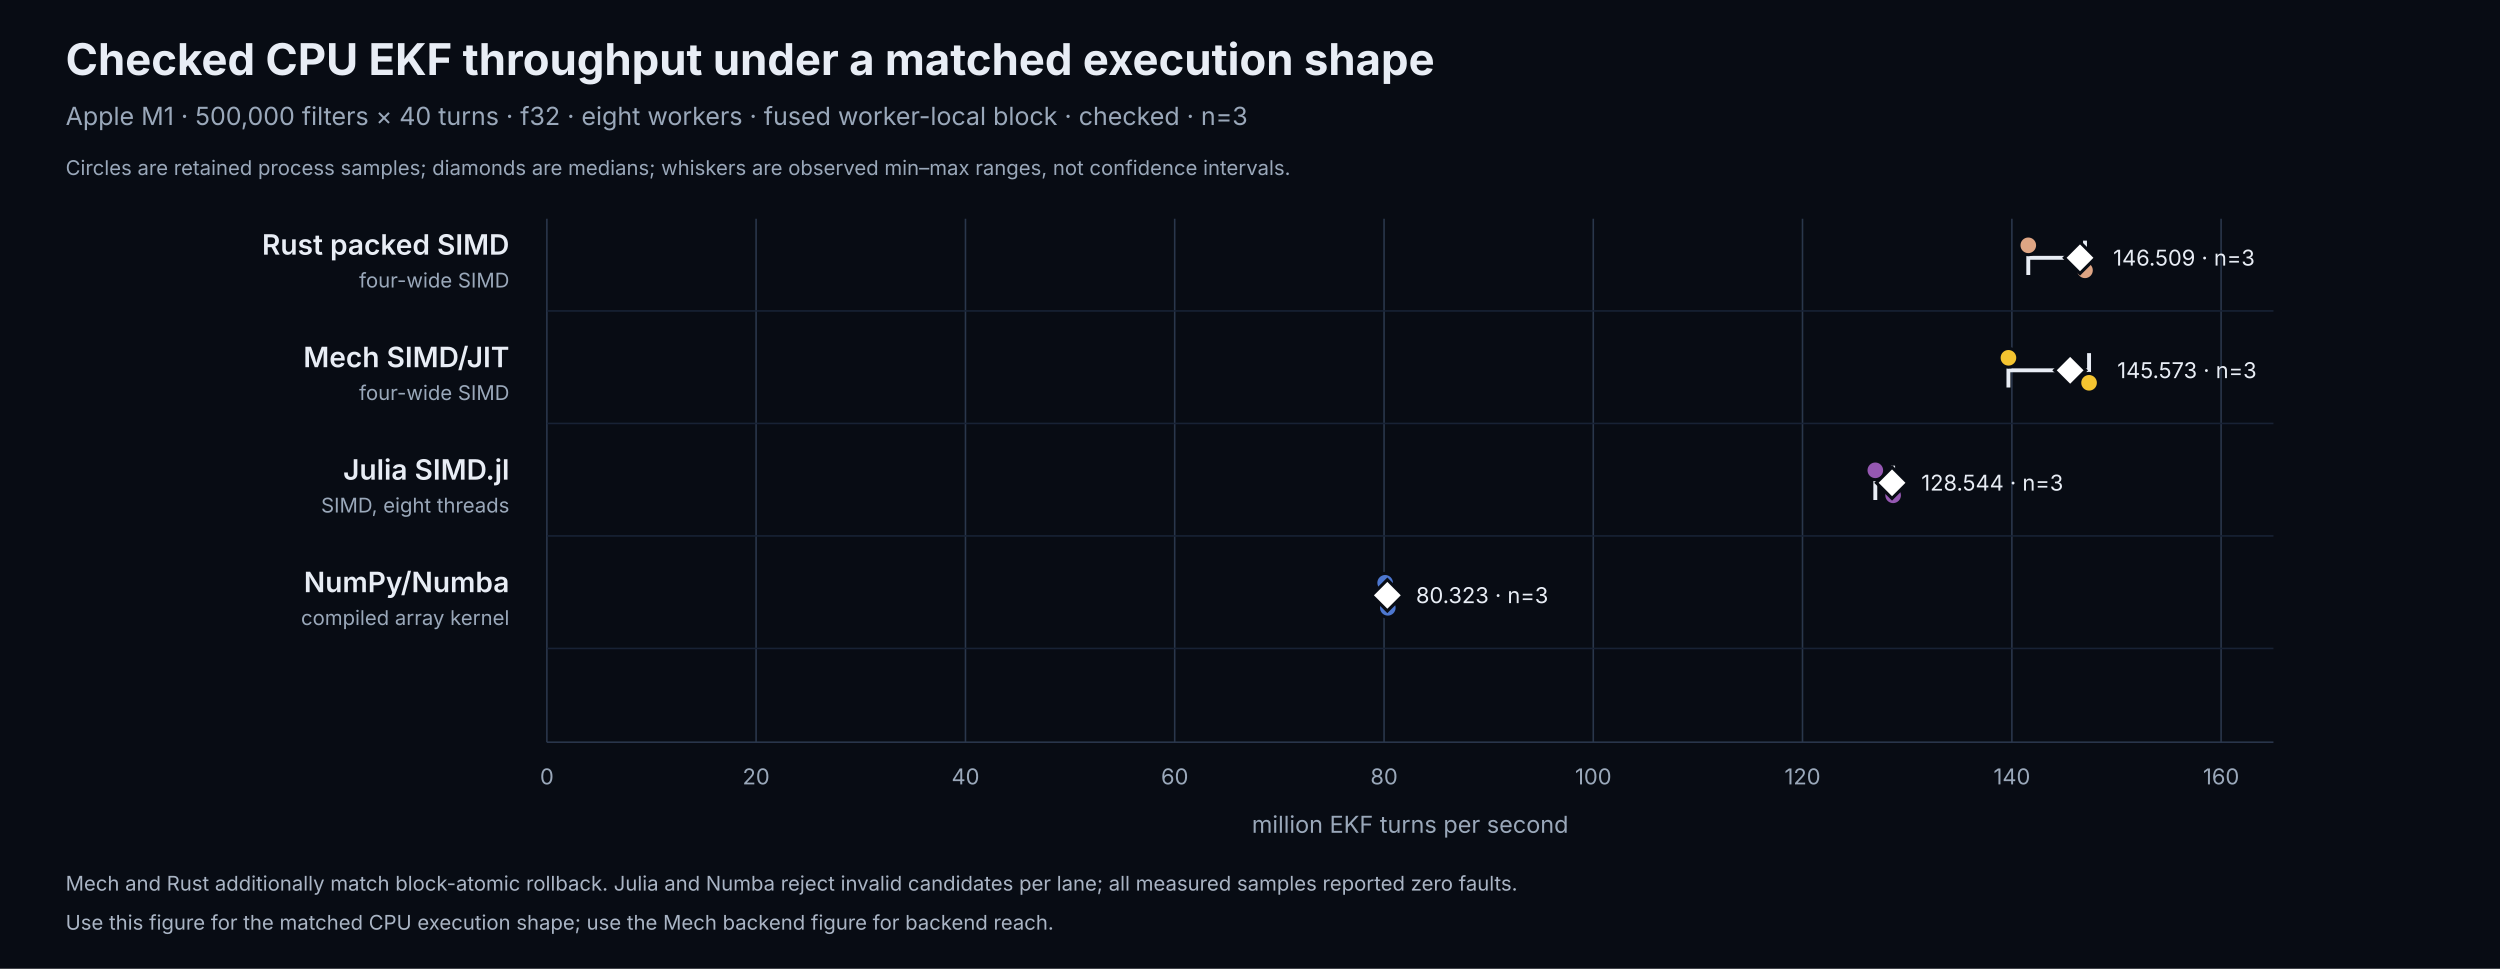
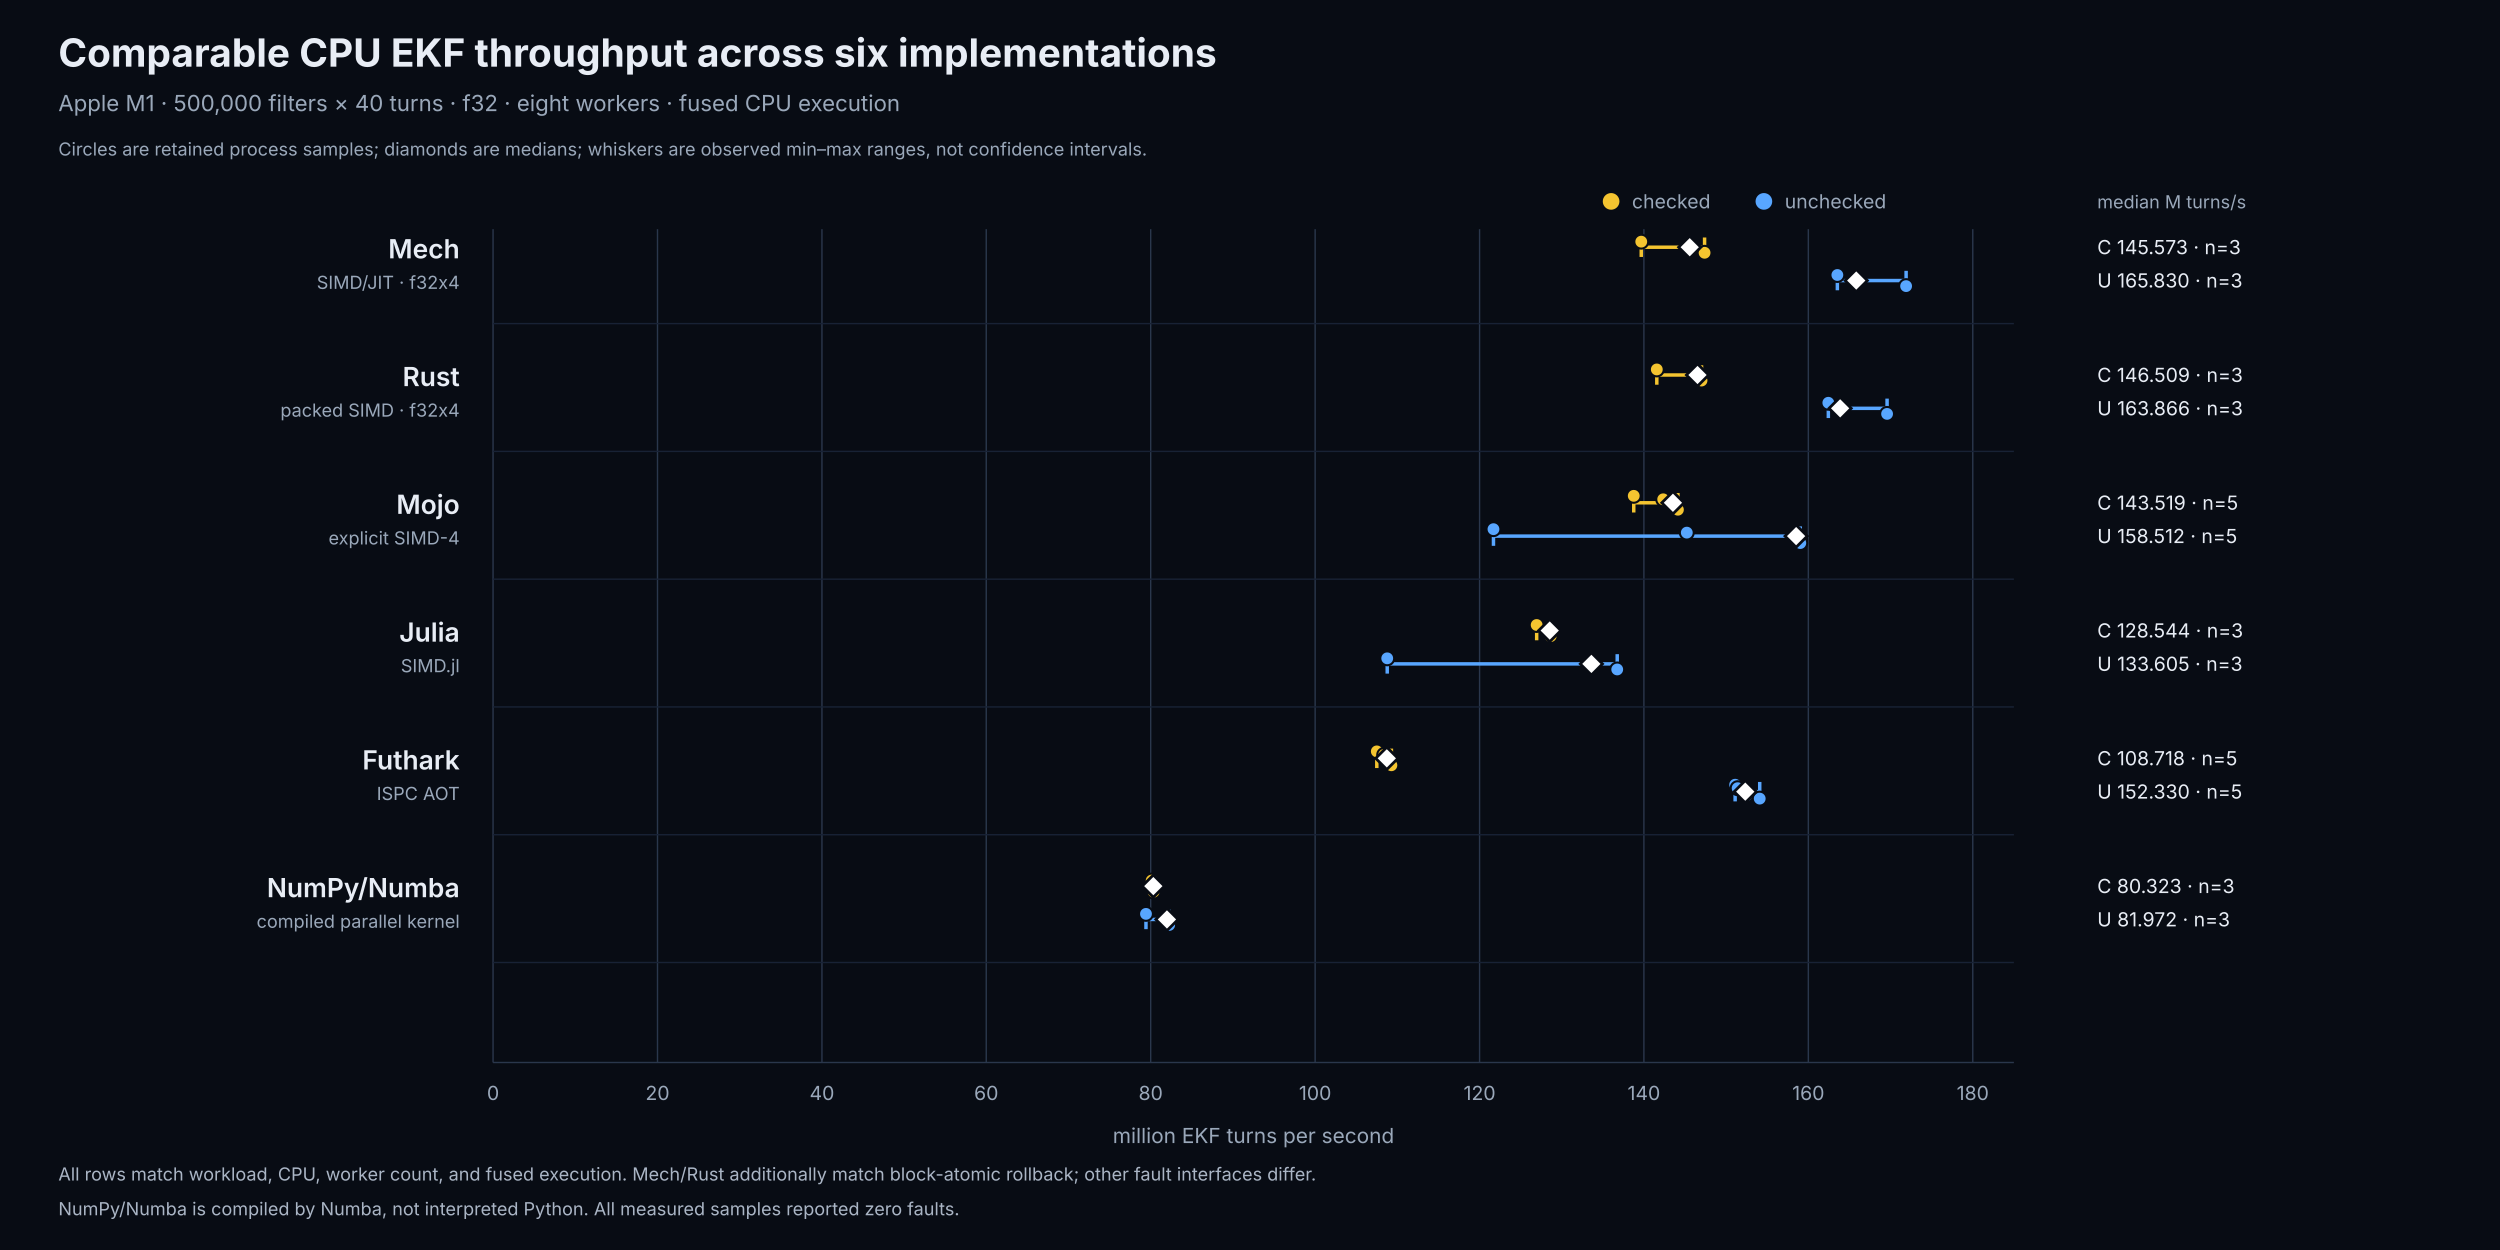
- <svg xmlns="http://www.w3.org/2000/svg" width="1600" height="620" viewBox="0 0 1600 620" role="img" aria-labelledby="cross-title cross-desc">
+ <svg xmlns="http://www.w3.org/2000/svg" width="1800" height="900" viewBox="0 0 1800 900" role="img" aria-labelledby="cross-title cross-desc">
  <rect width="100%" height="100%" fill="#080c14" />
-   <style>text{font-family:-apple-system,BlinkMacSystemFont,"Segoe UI",sans-serif;fill:#e8edf5}.muted{fill:#9aa8ba}.grid{stroke:#2a374c;stroke-width:1}.row-guide{stroke:#182235;stroke-width:1}.axis{fill:#9aa8ba;font-size:14px}.label{font-size:18px;font-weight:600}.detail{fill:#9aa8ba;font-size:13px}.value{font-size:14px;font-variant-numeric:tabular-nums}.whisker{stroke:#e8edf5;stroke-width:2.5}.footnote{fill:#aab5c5;font-size:13px}</style>
-   <text x="42" y="48" font-size="28" font-weight="700">Checked CPU EKF throughput under a matched execution shape</text>
-   <text x="42" y="80" class="muted" font-size="16">Apple M1 · 500,000 filters × 40 turns · f32 · eight workers · fused worker-local block · checked · n=3</text>
+   <style>text{font-family:-apple-system,BlinkMacSystemFont,"Segoe UI",sans-serif;fill:#e8edf5}.muted{fill:#9aa8ba}.grid{stroke:#2a374c;stroke-width:1}.row-guide{stroke:#182235;stroke-width:1}.axis{fill:#9aa8ba;font-size:14px}.label{font-size:19px;font-weight:600}.detail{fill:#9aa8ba;font-size:13px}.value{font-size:14px;font-variant-numeric:tabular-nums}.whisker-checked{stroke:#f4c430;stroke-width:2.5}.whisker-unchecked{stroke:#58a6ff;stroke-width:2.5}.footnote{fill:#aab5c5;font-size:13px}</style>
+   <text x="42" y="48" font-size="28" font-weight="700">Comparable CPU EKF throughput across six implementations</text>
+   <text x="42" y="80" class="muted" font-size="16">Apple M1 · 500,000 filters × 40 turns · f32 · eight workers · fused CPU execution</text>
  <text x="42" y="112" class="muted" font-size="13">Circles are retained process samples; diamonds are medians; whiskers are observed min–max ranges, not confidence intervals.</text>
-   <line x1="350.0" y1="140" x2="350.0" y2="475" class="grid" />
-   <text x="350.0" y="502" text-anchor="middle" class="axis">0</text>
-   <line x1="483.9" y1="140" x2="483.9" y2="475" class="grid" />
-   <text x="483.9" y="502" text-anchor="middle" class="axis">20</text>
-   <line x1="617.9" y1="140" x2="617.9" y2="475" class="grid" />
-   <text x="617.9" y="502" text-anchor="middle" class="axis">40</text>
-   <line x1="751.8" y1="140" x2="751.8" y2="475" class="grid" />
-   <text x="751.8" y="502" text-anchor="middle" class="axis">60</text>
-   <line x1="885.8" y1="140" x2="885.8" y2="475" class="grid" />
-   <text x="885.8" y="502" text-anchor="middle" class="axis">80</text>
-   <line x1="1019.7" y1="140" x2="1019.7" y2="475" class="grid" />
-   <text x="1019.7" y="502" text-anchor="middle" class="axis">100</text>
-   <line x1="1153.6" y1="140" x2="1153.6" y2="475" class="grid" />
-   <text x="1153.6" y="502" text-anchor="middle" class="axis">120</text>
-   <line x1="1287.6" y1="140" x2="1287.6" y2="475" class="grid" />
-   <text x="1287.6" y="502" text-anchor="middle" class="axis">140</text>
-   <line x1="1421.5" y1="140" x2="1421.5" y2="475" class="grid" />
-   <text x="1421.5" y="502" text-anchor="middle" class="axis">160</text>
-   <line x1="350" y1="199" x2="1455" y2="199" class="row-guide" />
-   <text x="326" y="163" text-anchor="end" class="label">Rust packed SIMD</text>
-   <text x="326" y="184" text-anchor="end" class="detail">four-wide SIMD</text>
-   <line x1="1298.1" y1="165" x2="1334.4" y2="165" class="whisker" />
-   <line x1="1298.1" y1="154" x2="1298.1" y2="176" class="whisker" />
-   <line x1="1334.4" y1="154" x2="1334.4" y2="176" class="whisker" />
-   <circle cx="1298.1" cy="157" r="6" fill="#dea584" stroke="#080c14" stroke-width="2" />
-   <circle cx="1331.2" cy="165" r="6" fill="#dea584" stroke="#080c14" stroke-width="2" />
-   <circle cx="1334.4" cy="173" r="6" fill="#dea584" stroke="#080c14" stroke-width="2" />
-   <path d="M 1331.2 155 L 1341.2 165 L 1331.2 175 L 1321.2 165 Z" fill="#ffffff" stroke="#080c14" stroke-width="2" />
-   <text x="1352.4" y="170" class="value">146.509 · n=3</text>
-   <line x1="350" y1="271" x2="1455" y2="271" class="row-guide" />
-   <text x="326" y="235" text-anchor="end" class="label">Mech SIMD/JIT</text>
-   <text x="326" y="256" text-anchor="end" class="detail">four-wide SIMD</text>
-   <line x1="1285.4" y1="237" x2="1337.0" y2="237" class="whisker" />
-   <line x1="1285.4" y1="226" x2="1285.4" y2="248" class="whisker" />
-   <line x1="1337.0" y1="226" x2="1337.0" y2="248" class="whisker" />
-   <circle cx="1285.4" cy="229" r="6" fill="#f4c430" stroke="#080c14" stroke-width="2" />
-   <circle cx="1324.9" cy="237" r="6" fill="#f4c430" stroke="#080c14" stroke-width="2" />
-   <circle cx="1337.0" cy="245" r="6" fill="#f4c430" stroke="#080c14" stroke-width="2" />
-   <path d="M 1324.9 227 L 1334.9 237 L 1324.9 247 L 1314.9 237 Z" fill="#ffffff" stroke="#080c14" stroke-width="2" />
-   <text x="1355.0" y="242" class="value">145.573 · n=3</text>
-   <line x1="350" y1="343" x2="1455" y2="343" class="row-guide" />
-   <text x="326" y="307" text-anchor="end" class="label">Julia SIMD.jl</text>
-   <text x="326" y="328" text-anchor="end" class="detail">SIMD, eight threads</text>
-   <line x1="1200.2" y1="309" x2="1211.6" y2="309" class="whisker" />
-   <line x1="1200.2" y1="298" x2="1200.2" y2="320" class="whisker" />
-   <line x1="1211.6" y1="298" x2="1211.6" y2="320" class="whisker" />
-   <circle cx="1200.2" cy="301" r="6" fill="#9558b2" stroke="#080c14" stroke-width="2" />
-   <circle cx="1210.9" cy="309" r="6" fill="#9558b2" stroke="#080c14" stroke-width="2" />
-   <circle cx="1211.6" cy="317" r="6" fill="#9558b2" stroke="#080c14" stroke-width="2" />
-   <path d="M 1210.9 299 L 1220.9 309 L 1210.9 319 L 1200.9 309 Z" fill="#ffffff" stroke="#080c14" stroke-width="2" />
-   <text x="1229.6" y="314" class="value">128.544 · n=3</text>
-   <line x1="350" y1="415" x2="1455" y2="415" class="row-guide" />
-   <text x="326" y="379" text-anchor="end" class="label">NumPy/Numba</text>
-   <text x="326" y="400" text-anchor="end" class="detail">compiled array kernel</text>
-   <line x1="886.5" y1="381" x2="888.2" y2="381" class="whisker" />
-   <line x1="886.5" y1="370" x2="886.5" y2="392" class="whisker" />
-   <line x1="888.2" y1="370" x2="888.2" y2="392" class="whisker" />
-   <circle cx="886.5" cy="373" r="6" fill="#4d77cf" stroke="#080c14" stroke-width="2" />
-   <circle cx="887.9" cy="381" r="6" fill="#4d77cf" stroke="#080c14" stroke-width="2" />
-   <circle cx="888.2" cy="389" r="6" fill="#4d77cf" stroke="#080c14" stroke-width="2" />
-   <path d="M 887.9 371 L 897.9 381 L 887.9 391 L 877.9 381 Z" fill="#ffffff" stroke="#080c14" stroke-width="2" />
-   <text x="906.2" y="386" class="value">80.323 · n=3</text>
-   <line x1="350" y1="475" x2="1455" y2="475" class="grid" />
-   <text x="902.5" y="533" text-anchor="middle" class="muted" font-size="15">million EKF turns per second</text>
-   <text x="42" y="570" class="footnote">Mech and Rust additionally match block-atomic rollback. Julia and Numba reject invalid candidates per lane; all measured samples reported zero faults.</text>
-   <text x="42" y="595" class="footnote">Use this figure for the matched CPU execution shape; use the Mech backend figure for backend reach.</text>
+   <circle cx="1160" cy="145" r="6" fill="#f4c430" />
+   <text x="1175" y="150" class="muted" font-size="14">checked</text>
+   <circle cx="1270" cy="145" r="6" fill="#58a6ff" />
+   <text x="1285" y="150" class="muted" font-size="14">unchecked</text>
+   <text x="1510" y="150" class="muted" font-size="13">median M turns/s</text>
+   <line x1="355.0" y1="165" x2="355.0" y2="765" class="grid" />
+   <text x="355.0" y="792" text-anchor="middle" class="axis">0</text>
+   <line x1="473.4" y1="165" x2="473.4" y2="765" class="grid" />
+   <text x="473.4" y="792" text-anchor="middle" class="axis">20</text>
+   <line x1="591.8" y1="165" x2="591.8" y2="765" class="grid" />
+   <text x="591.8" y="792" text-anchor="middle" class="axis">40</text>
+   <line x1="710.1" y1="165" x2="710.1" y2="765" class="grid" />
+   <text x="710.1" y="792" text-anchor="middle" class="axis">60</text>
+   <line x1="828.5" y1="165" x2="828.5" y2="765" class="grid" />
+   <text x="828.5" y="792" text-anchor="middle" class="axis">80</text>
+   <line x1="946.9" y1="165" x2="946.9" y2="765" class="grid" />
+   <text x="946.9" y="792" text-anchor="middle" class="axis">100</text>
+   <line x1="1065.3" y1="165" x2="1065.3" y2="765" class="grid" />
+   <text x="1065.3" y="792" text-anchor="middle" class="axis">120</text>
+   <line x1="1183.6" y1="165" x2="1183.6" y2="765" class="grid" />
+   <text x="1183.6" y="792" text-anchor="middle" class="axis">140</text>
+   <line x1="1302.0" y1="165" x2="1302.0" y2="765" class="grid" />
+   <text x="1302.0" y="792" text-anchor="middle" class="axis">160</text>
+   <line x1="1420.4" y1="165" x2="1420.4" y2="765" class="grid" />
+   <text x="1420.4" y="792" text-anchor="middle" class="axis">180</text>
+   <line x1="355" y1="233" x2="1450" y2="233" class="row-guide" />
+   <text x="331" y="186" text-anchor="end" class="label">Mech</text>
+   <text x="331" y="208" text-anchor="end" class="detail">SIMD/JIT · f32x4</text>
+   <line x1="1181.7" y1="178" x2="1227.3" y2="178" class="whisker-checked" />
+   <line x1="1181.7" y1="171" x2="1181.7" y2="185" class="whisker-checked" />
+   <line x1="1227.3" y1="171" x2="1227.3" y2="185" class="whisker-checked" />
+   <circle cx="1181.7" cy="174.0" r="5" fill="#f4c430" stroke="#080c14" stroke-width="1.5" />
+   <circle cx="1216.6" cy="178.0" r="5" fill="#f4c430" stroke="#080c14" stroke-width="1.5" />
+   <circle cx="1227.3" cy="182.0" r="5" fill="#f4c430" stroke="#080c14" stroke-width="1.5" />
+   <path d="M 1216.6 170 L 1224.6 178 L 1216.6 186 L 1208.6 178 Z" fill="#ffffff" stroke="#080c14" stroke-width="2" />
+   <text x="1510" y="183" class="value" fill="#f4c430">C 145.573 · n=3</text>
+   <line x1="1322.9" y1="202" x2="1372.4" y2="202" class="whisker-unchecked" />
+   <line x1="1322.9" y1="195" x2="1322.9" y2="209" class="whisker-unchecked" />
+   <line x1="1372.4" y1="195" x2="1372.4" y2="209" class="whisker-unchecked" />
+   <circle cx="1322.9" cy="198.0" r="5" fill="#58a6ff" stroke="#080c14" stroke-width="1.5" />
+   <circle cx="1336.5" cy="202.0" r="5" fill="#58a6ff" stroke="#080c14" stroke-width="1.5" />
+   <circle cx="1372.4" cy="206.0" r="5" fill="#58a6ff" stroke="#080c14" stroke-width="1.5" />
+   <path d="M 1336.5 194 L 1344.5 202 L 1336.5 210 L 1328.5 202 Z" fill="#ffffff" stroke="#080c14" stroke-width="2" />
+   <text x="1510" y="207" class="value" fill="#58a6ff">U 165.830 · n=3</text>
+   <line x1="355" y1="325" x2="1450" y2="325" class="row-guide" />
+   <text x="331" y="278" text-anchor="end" class="label">Rust</text>
+   <text x="331" y="300" text-anchor="end" class="detail">packed SIMD · f32x4</text>
+   <line x1="1192.9" y1="270" x2="1225.1" y2="270" class="whisker-checked" />
+   <line x1="1192.9" y1="263" x2="1192.9" y2="277" class="whisker-checked" />
+   <line x1="1225.1" y1="263" x2="1225.1" y2="277" class="whisker-checked" />
+   <circle cx="1192.9" cy="266.0" r="5" fill="#f4c430" stroke="#080c14" stroke-width="1.5" />
+   <circle cx="1222.2" cy="270.0" r="5" fill="#f4c430" stroke="#080c14" stroke-width="1.5" />
+   <circle cx="1225.1" cy="274.0" r="5" fill="#f4c430" stroke="#080c14" stroke-width="1.5" />
+   <path d="M 1222.2 262 L 1230.2 270 L 1222.2 278 L 1214.2 270 Z" fill="#ffffff" stroke="#080c14" stroke-width="2" />
+   <text x="1510" y="275" class="value" fill="#f4c430">C 146.509 · n=3</text>
+   <line x1="1316.4" y1="294" x2="1358.7" y2="294" class="whisker-unchecked" />
+   <line x1="1316.4" y1="287" x2="1316.4" y2="301" class="whisker-unchecked" />
+   <line x1="1358.7" y1="287" x2="1358.7" y2="301" class="whisker-unchecked" />
+   <circle cx="1316.4" cy="290.0" r="5" fill="#58a6ff" stroke="#080c14" stroke-width="1.5" />
+   <circle cx="1324.9" cy="294.0" r="5" fill="#58a6ff" stroke="#080c14" stroke-width="1.5" />
+   <circle cx="1358.7" cy="298.0" r="5" fill="#58a6ff" stroke="#080c14" stroke-width="1.5" />
+   <path d="M 1324.9 286 L 1332.9 294 L 1324.9 302 L 1316.9 294 Z" fill="#ffffff" stroke="#080c14" stroke-width="2" />
+   <text x="1510" y="299" class="value" fill="#58a6ff">U 163.866 · n=3</text>
+   <line x1="355" y1="417" x2="1450" y2="417" class="row-guide" />
+   <text x="331" y="370" text-anchor="end" class="label">Mojo</text>
+   <text x="331" y="392" text-anchor="end" class="detail">explicit SIMD-4</text>
+   <line x1="1176.3" y1="362" x2="1208.1" y2="362" class="whisker-checked" />
+   <line x1="1176.3" y1="355" x2="1176.3" y2="369" class="whisker-checked" />
+   <line x1="1208.1" y1="355" x2="1208.1" y2="369" class="whisker-checked" />
+   <circle cx="1176.3" cy="357.0" r="5" fill="#f4c430" stroke="#080c14" stroke-width="1.5" />
+   <circle cx="1197.5" cy="359.5" r="5" fill="#f4c430" stroke="#080c14" stroke-width="1.5" />
+   <circle cx="1204.5" cy="362.0" r="5" fill="#f4c430" stroke="#080c14" stroke-width="1.5" />
+   <circle cx="1207.2" cy="364.5" r="5" fill="#f4c430" stroke="#080c14" stroke-width="1.5" />
+   <circle cx="1208.1" cy="367.0" r="5" fill="#f4c430" stroke="#080c14" stroke-width="1.5" />
+   <path d="M 1204.5 354 L 1212.5 362 L 1204.5 370 L 1196.5 362 Z" fill="#ffffff" stroke="#080c14" stroke-width="2" />
+   <text x="1510" y="367" class="value" fill="#f4c430">C 143.519 · n=5</text>
+   <line x1="1075.3" y1="386" x2="1296.2" y2="386" class="whisker-unchecked" />
+   <line x1="1075.3" y1="379" x2="1075.3" y2="393" class="whisker-unchecked" />
+   <line x1="1296.2" y1="379" x2="1296.2" y2="393" class="whisker-unchecked" />
+   <circle cx="1075.3" cy="381.0" r="5" fill="#58a6ff" stroke="#080c14" stroke-width="1.5" />
+   <circle cx="1214.5" cy="383.5" r="5" fill="#58a6ff" stroke="#080c14" stroke-width="1.5" />
+   <circle cx="1293.2" cy="386.0" r="5" fill="#58a6ff" stroke="#080c14" stroke-width="1.5" />
+   <circle cx="1296.2" cy="388.5" r="5" fill="#58a6ff" stroke="#080c14" stroke-width="1.5" />
+   <circle cx="1296.2" cy="391.0" r="5" fill="#58a6ff" stroke="#080c14" stroke-width="1.5" />
+   <path d="M 1293.2 378 L 1301.2 386 L 1293.2 394 L 1285.2 386 Z" fill="#ffffff" stroke="#080c14" stroke-width="2" />
+   <text x="1510" y="391" class="value" fill="#58a6ff">U 158.512 · n=5</text>
+   <line x1="355" y1="509" x2="1450" y2="509" class="row-guide" />
+   <text x="331" y="462" text-anchor="end" class="label">Julia</text>
+   <text x="331" y="484" text-anchor="end" class="detail">SIMD.jl</text>
+   <line x1="1106.4" y1="454" x2="1116.5" y2="454" class="whisker-checked" />
+   <line x1="1106.4" y1="447" x2="1106.4" y2="461" class="whisker-checked" />
+   <line x1="1116.5" y1="447" x2="1116.5" y2="461" class="whisker-checked" />
+   <circle cx="1106.4" cy="450.0" r="5" fill="#f4c430" stroke="#080c14" stroke-width="1.5" />
+   <circle cx="1115.8" cy="454.0" r="5" fill="#f4c430" stroke="#080c14" stroke-width="1.5" />
+   <circle cx="1116.5" cy="458.0" r="5" fill="#f4c430" stroke="#080c14" stroke-width="1.5" />
+   <path d="M 1115.8 446 L 1123.8 454 L 1115.8 462 L 1107.8 454 Z" fill="#ffffff" stroke="#080c14" stroke-width="2" />
+   <text x="1510" y="459" class="value" fill="#f4c430">C 128.544 · n=3</text>
+   <line x1="998.8" y1="478" x2="1164.4" y2="478" class="whisker-unchecked" />
+   <line x1="998.8" y1="471" x2="998.8" y2="485" class="whisker-unchecked" />
+   <line x1="1164.4" y1="471" x2="1164.4" y2="485" class="whisker-unchecked" />
+   <circle cx="998.8" cy="474.0" r="5" fill="#58a6ff" stroke="#080c14" stroke-width="1.5" />
+   <circle cx="1145.8" cy="478.0" r="5" fill="#58a6ff" stroke="#080c14" stroke-width="1.5" />
+   <circle cx="1164.4" cy="482.0" r="5" fill="#58a6ff" stroke="#080c14" stroke-width="1.5" />
+   <path d="M 1145.8 470 L 1153.8 478 L 1145.8 486 L 1137.8 478 Z" fill="#ffffff" stroke="#080c14" stroke-width="2" />
+   <text x="1510" y="483" class="value" fill="#58a6ff">U 133.605 · n=3</text>
+   <line x1="355" y1="601" x2="1450" y2="601" class="row-guide" />
+   <text x="331" y="554" text-anchor="end" class="label">Futhark</text>
+   <text x="331" y="576" text-anchor="end" class="detail">ISPC AOT</text>
+   <line x1="991.3" y1="546" x2="1001.8" y2="546" class="whisker-checked" />
+   <line x1="991.3" y1="539" x2="991.3" y2="553" class="whisker-checked" />
+   <line x1="1001.8" y1="539" x2="1001.8" y2="553" class="whisker-checked" />
+   <circle cx="991.3" cy="541.0" r="5" fill="#f4c430" stroke="#080c14" stroke-width="1.5" />
+   <circle cx="996.6" cy="543.5" r="5" fill="#f4c430" stroke="#080c14" stroke-width="1.5" />
+   <circle cx="998.5" cy="546.0" r="5" fill="#f4c430" stroke="#080c14" stroke-width="1.5" />
+   <circle cx="999.6" cy="548.5" r="5" fill="#f4c430" stroke="#080c14" stroke-width="1.5" />
+   <circle cx="1001.8" cy="551.0" r="5" fill="#f4c430" stroke="#080c14" stroke-width="1.5" />
+   <path d="M 998.5 538 L 1006.5 546 L 998.5 554 L 990.5 546 Z" fill="#ffffff" stroke="#080c14" stroke-width="2" />
+   <text x="1510" y="551" class="value" fill="#f4c430">C 108.718 · n=5</text>
+   <line x1="1249.3" y1="570" x2="1267.0" y2="570" class="whisker-unchecked" />
+   <line x1="1249.3" y1="563" x2="1249.3" y2="577" class="whisker-unchecked" />
+   <line x1="1267.0" y1="563" x2="1267.0" y2="577" class="whisker-unchecked" />
+   <circle cx="1249.3" cy="565.0" r="5" fill="#58a6ff" stroke="#080c14" stroke-width="1.5" />
+   <circle cx="1251.1" cy="567.5" r="5" fill="#58a6ff" stroke="#080c14" stroke-width="1.5" />
+   <circle cx="1256.6" cy="570.0" r="5" fill="#58a6ff" stroke="#080c14" stroke-width="1.5" />
+   <circle cx="1257.5" cy="572.5" r="5" fill="#58a6ff" stroke="#080c14" stroke-width="1.5" />
+   <circle cx="1267.0" cy="575.0" r="5" fill="#58a6ff" stroke="#080c14" stroke-width="1.5" />
+   <path d="M 1256.6 562 L 1264.6 570 L 1256.6 578 L 1248.6 570 Z" fill="#ffffff" stroke="#080c14" stroke-width="2" />
+   <text x="1510" y="575" class="value" fill="#58a6ff">U 152.330 · n=5</text>
+   <line x1="355" y1="693" x2="1450" y2="693" class="row-guide" />
+   <text x="331" y="646" text-anchor="end" class="label">NumPy/Numba</text>
+   <text x="331" y="668" text-anchor="end" class="detail">compiled parallel kernel</text>
+   <line x1="829.2" y1="638" x2="830.6" y2="638" class="whisker-checked" />
+   <line x1="829.2" y1="631" x2="829.2" y2="645" class="whisker-checked" />
+   <line x1="830.6" y1="631" x2="830.6" y2="645" class="whisker-checked" />
+   <circle cx="829.2" cy="634.0" r="5" fill="#f4c430" stroke="#080c14" stroke-width="1.5" />
+   <circle cx="830.4" cy="638.0" r="5" fill="#f4c430" stroke="#080c14" stroke-width="1.5" />
+   <circle cx="830.6" cy="642.0" r="5" fill="#f4c430" stroke="#080c14" stroke-width="1.5" />
+   <path d="M 830.4 630 L 838.4 638 L 830.4 646 L 822.4 638 Z" fill="#ffffff" stroke="#080c14" stroke-width="2" />
+   <text x="1510" y="643" class="value" fill="#f4c430">C 80.323 · n=3</text>
+   <line x1="825.1" y1="662" x2="841.8" y2="662" class="whisker-unchecked" />
+   <line x1="825.1" y1="655" x2="825.1" y2="669" class="whisker-unchecked" />
+   <line x1="841.8" y1="655" x2="841.8" y2="669" class="whisker-unchecked" />
+   <circle cx="825.1" cy="658.0" r="5" fill="#58a6ff" stroke="#080c14" stroke-width="1.5" />
+   <circle cx="840.2" cy="662.0" r="5" fill="#58a6ff" stroke="#080c14" stroke-width="1.5" />
+   <circle cx="841.8" cy="666.0" r="5" fill="#58a6ff" stroke="#080c14" stroke-width="1.5" />
+   <path d="M 840.2 654 L 848.2 662 L 840.2 670 L 832.2 662 Z" fill="#ffffff" stroke="#080c14" stroke-width="2" />
+   <text x="1510" y="667" class="value" fill="#58a6ff">U 81.972 · n=3</text>
+   <line x1="355" y1="765" x2="1450" y2="765" class="grid" />
+   <text x="902.5" y="823" text-anchor="middle" class="muted" font-size="15">million EKF turns per second</text>
+   <text x="42" y="850" class="footnote">All rows match workload, CPU, worker count, and fused execution. Mech/Rust additionally match block-atomic rollback; other fault interfaces differ.</text>
+   <text x="42" y="875" class="footnote">NumPy/Numba is compiled by Numba, not interpreted Python. All measured samples reported zero faults.</text>
</svg>
